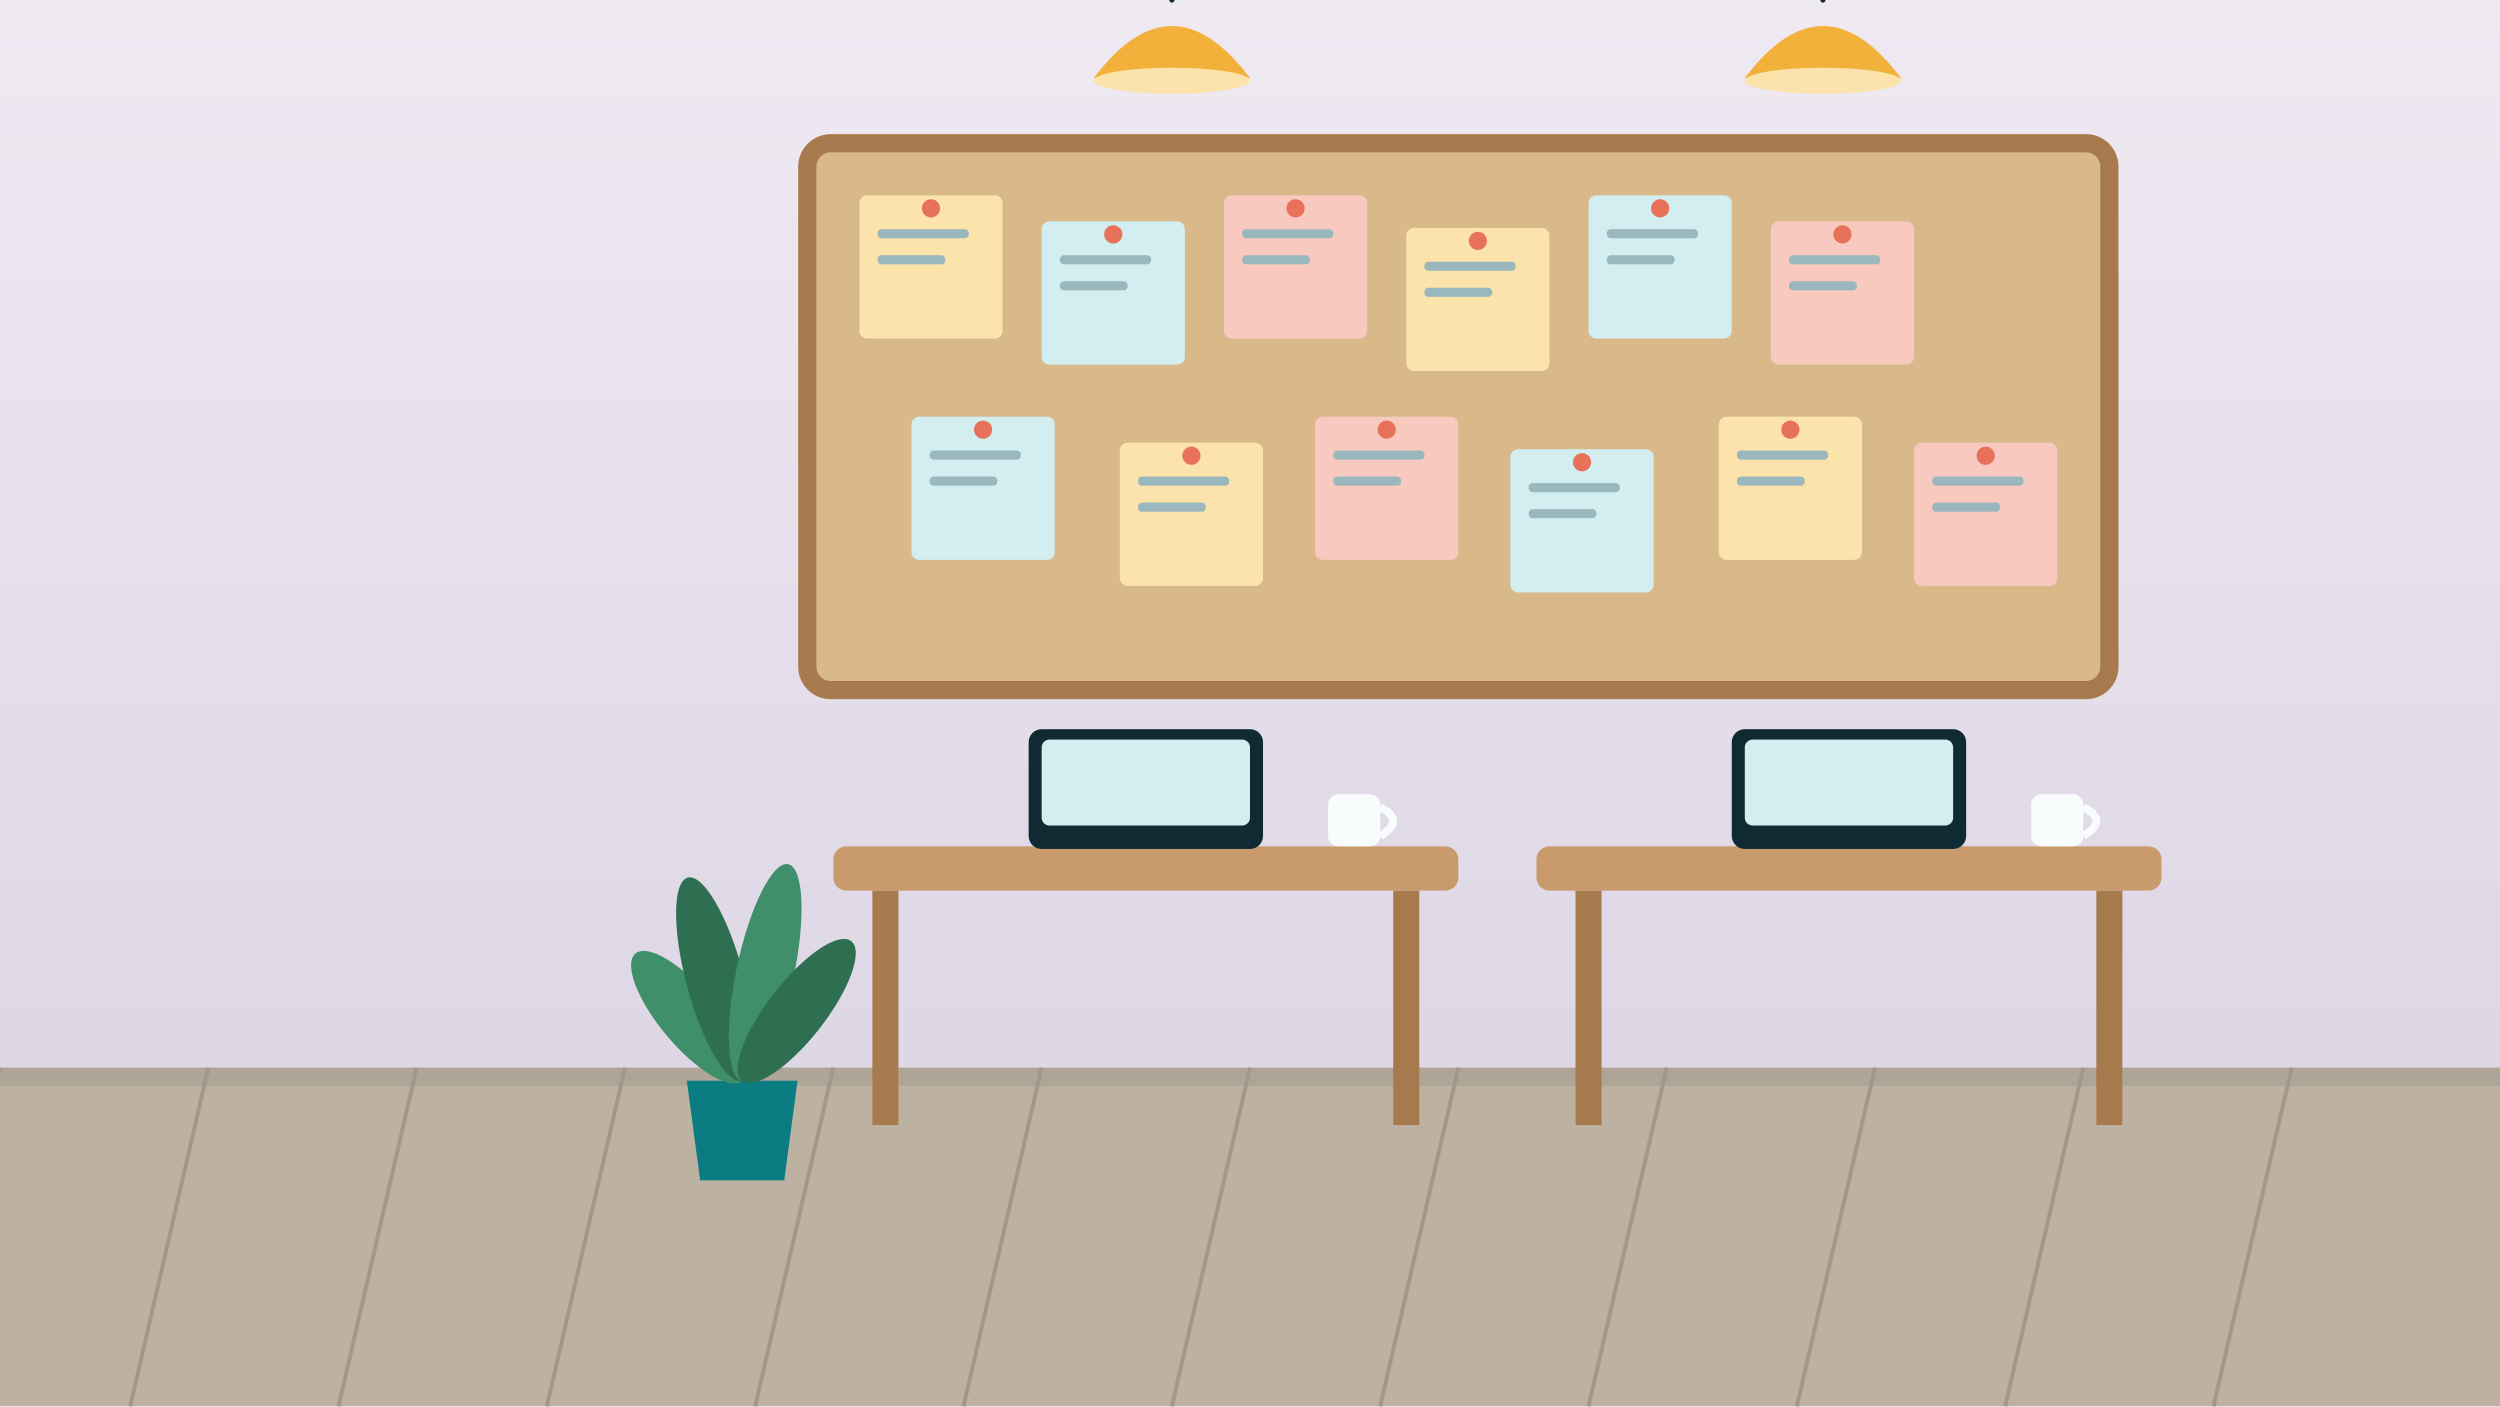
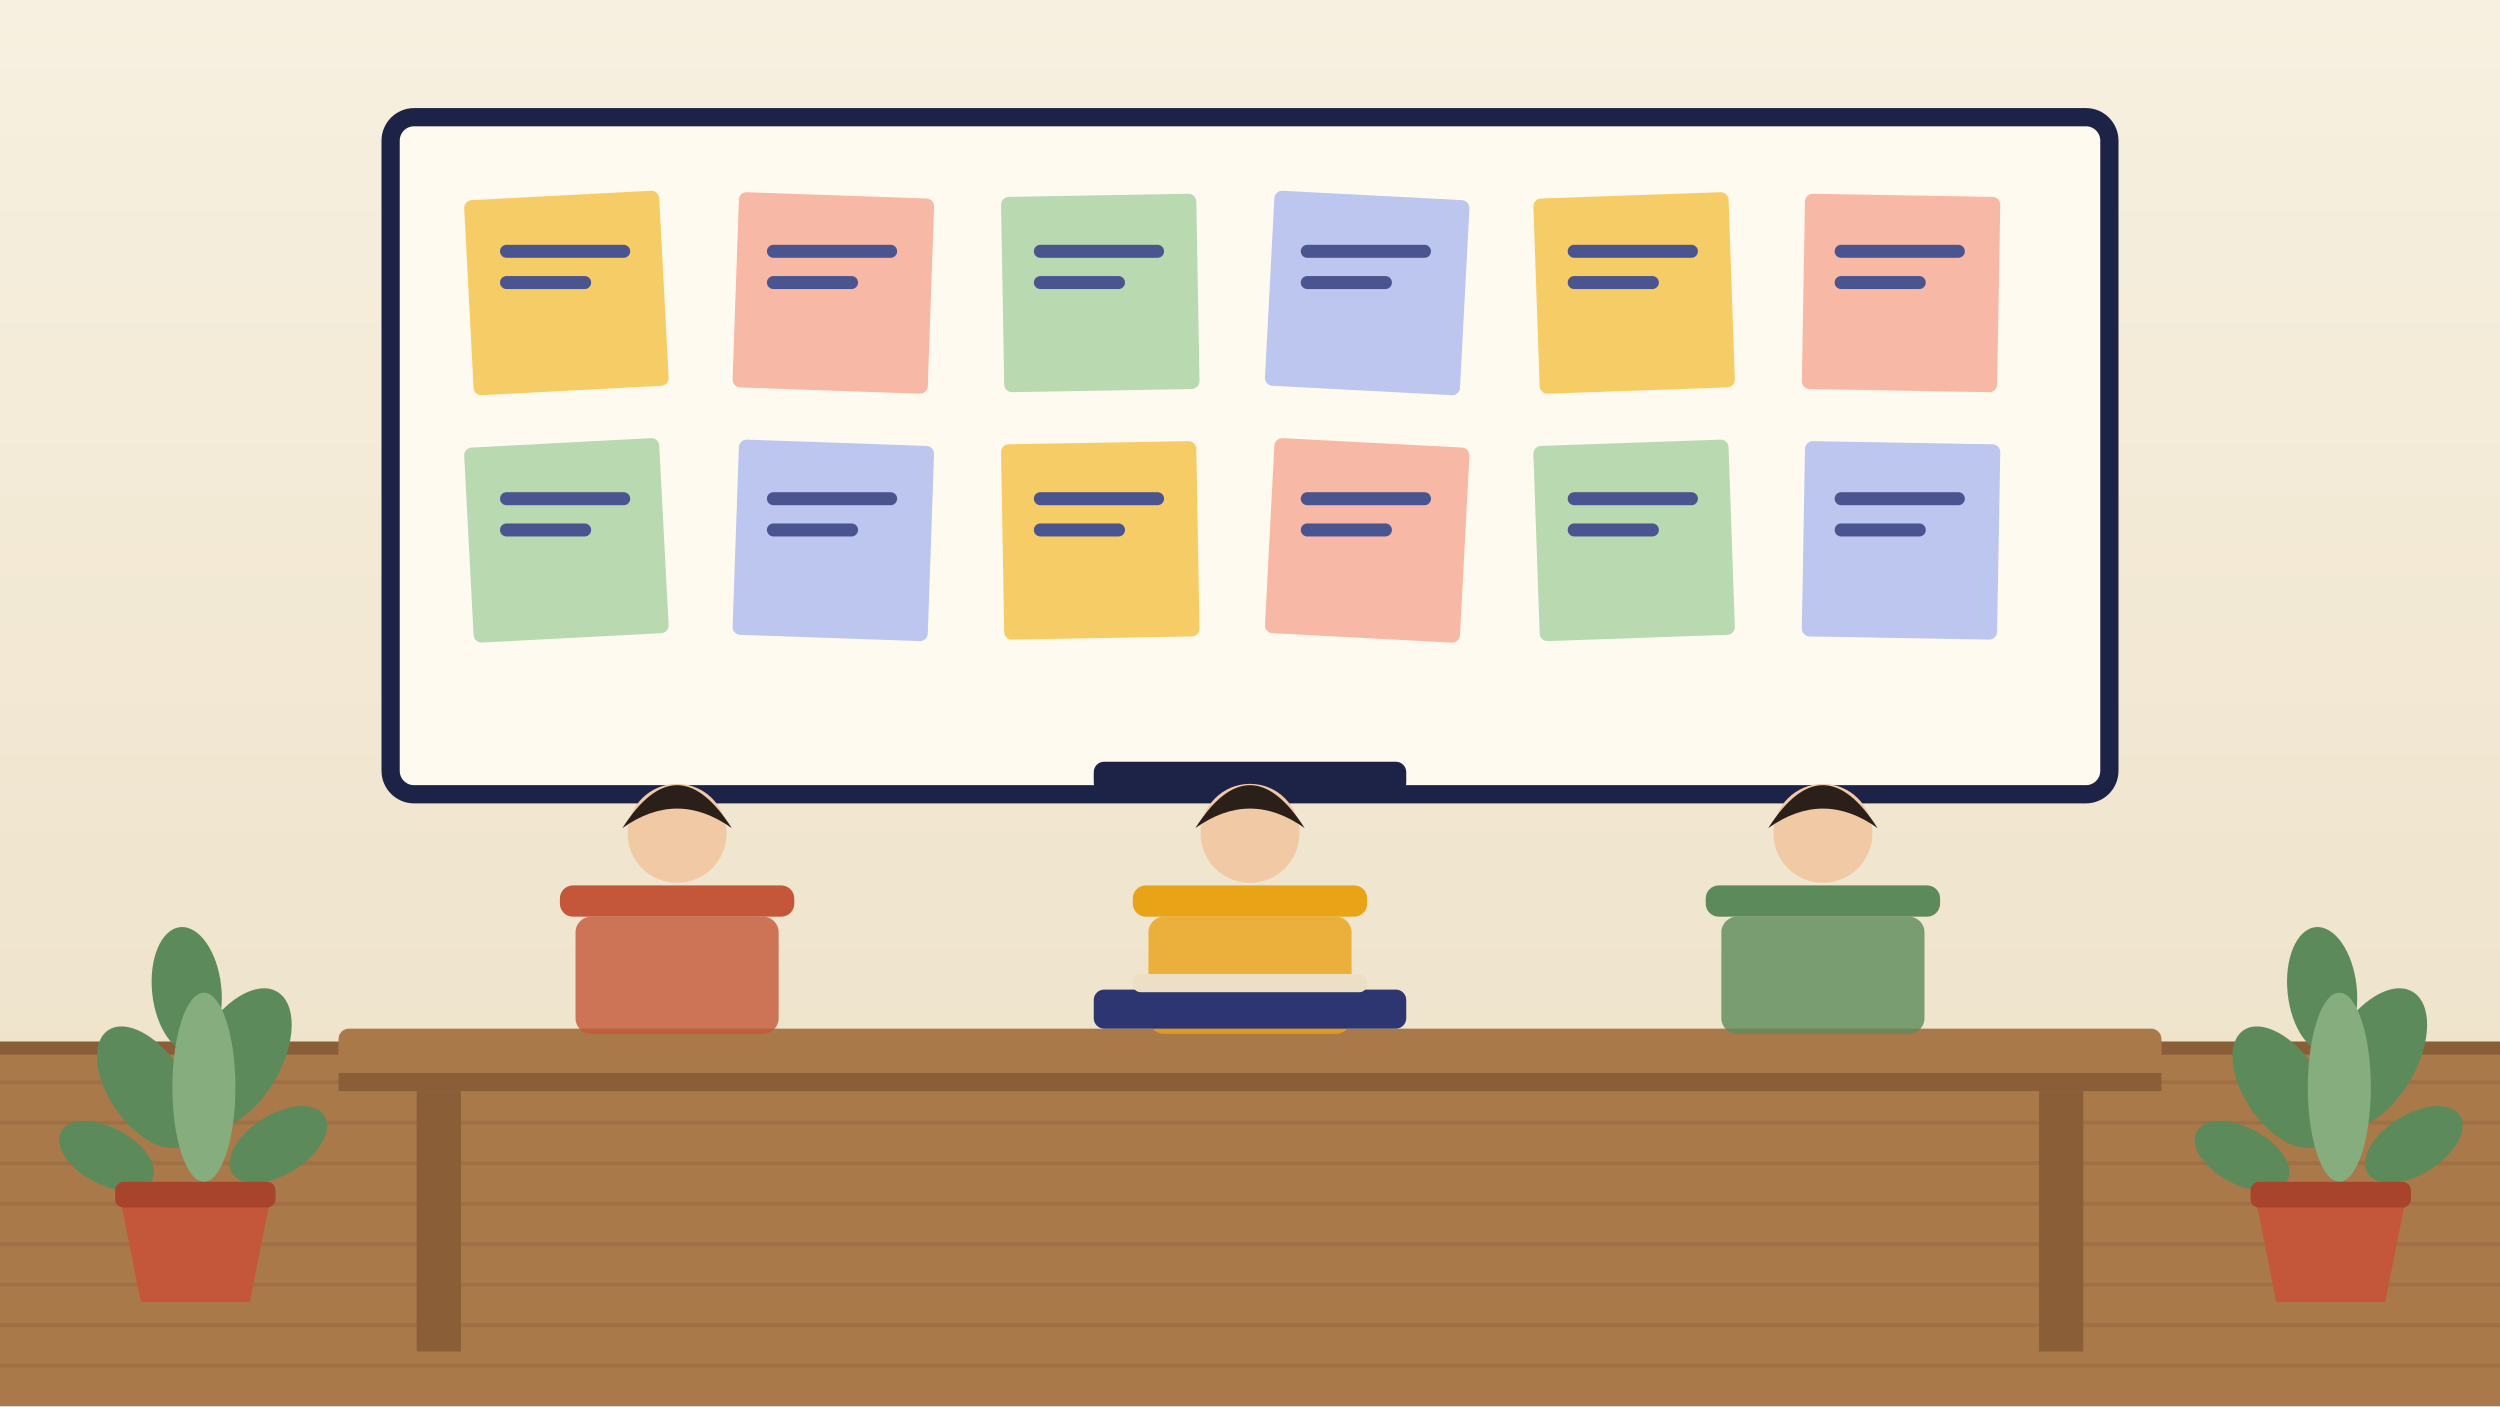
<svg xmlns="http://www.w3.org/2000/svg" viewBox="0 0 1920 1080" width="1920" height="1080">
  <defs>
    <linearGradient id="wall" x1="0" y1="0" x2="0" y2="1">
-       <stop offset="0" stop-color="#efe9f2" />
-       <stop offset="1" stop-color="#d8d2e2" />
+       <stop offset="0" stop-color="#f7f0e0" />
+       <stop offset="1" stop-color="#ecdfc5" />
    </linearGradient>
  </defs>
  <rect x="0" y="0" width="1920" height="1080" rx="0" fill="url(#wall)" />
-   <rect x="0" y="820" width="1920" height="260" rx="0" fill="#bdb2a2" />
-   <line x1="0" y1="820" x2="-60" y2="1080" stroke="#a1978a" stroke-width="3" stroke-linecap="butt" />
-   <line x1="160" y1="820" x2="100" y2="1080" stroke="#a1978a" stroke-width="3" stroke-linecap="butt" />
-   <line x1="320" y1="820" x2="260" y2="1080" stroke="#a1978a" stroke-width="3" stroke-linecap="butt" />
-   <line x1="480" y1="820" x2="420" y2="1080" stroke="#a1978a" stroke-width="3" stroke-linecap="butt" />
-   <line x1="640" y1="820" x2="580" y2="1080" stroke="#a1978a" stroke-width="3" stroke-linecap="butt" />
-   <line x1="800" y1="820" x2="740" y2="1080" stroke="#a1978a" stroke-width="3" stroke-linecap="butt" />
-   <line x1="960" y1="820" x2="900" y2="1080" stroke="#a1978a" stroke-width="3" stroke-linecap="butt" />
-   <line x1="1120" y1="820" x2="1060" y2="1080" stroke="#a1978a" stroke-width="3" stroke-linecap="butt" />
-   <line x1="1280" y1="820" x2="1220" y2="1080" stroke="#a1978a" stroke-width="3" stroke-linecap="butt" />
-   <line x1="1440" y1="820" x2="1380" y2="1080" stroke="#a1978a" stroke-width="3" stroke-linecap="butt" />
-   <line x1="1600" y1="820" x2="1540" y2="1080" stroke="#a1978a" stroke-width="3" stroke-linecap="butt" />
-   <line x1="1760" y1="820" x2="1700" y2="1080" stroke="#a1978a" stroke-width="3" stroke-linecap="butt" />
-   <rect x="0" y="820" width="1920" height="14" rx="0" fill="#a1978a" opacity=".5" />
-   <rect x="620" y="110" width="1000" height="420" rx="18" fill="#d9b88a" stroke="#a67a4c" stroke-width="14" />
-   <rect x="660" y="150" width="110" height="110" rx="6" fill="#fbe3ab" />
-   <rect x="674" y="176" width="70" height="7" rx="3" fill="#9bb7be" />
-   <rect x="674" y="196" width="52" height="7" rx="3" fill="#9bb7be" />
-   <circle cx="715" cy="160" r="7" fill="#e8715a" />
-   <rect x="800" y="170" width="110" height="110" rx="6" fill="#d2eef0" />
-   <rect x="814" y="196" width="70" height="7" rx="3" fill="#9bb7be" />
-   <rect x="814" y="216" width="52" height="7" rx="3" fill="#9bb7be" />
-   <circle cx="855" cy="180" r="7" fill="#e8715a" />
-   <rect x="940" y="150" width="110" height="110" rx="6" fill="#f7c9bf" />
-   <rect x="954" y="176" width="70" height="7" rx="3" fill="#9bb7be" />
-   <rect x="954" y="196" width="52" height="7" rx="3" fill="#9bb7be" />
-   <circle cx="995" cy="160" r="7" fill="#e8715a" />
-   <rect x="1080" y="175" width="110" height="110" rx="6" fill="#fbe3ab" />
-   <rect x="1094" y="201" width="70" height="7" rx="3" fill="#9bb7be" />
-   <rect x="1094" y="221" width="52" height="7" rx="3" fill="#9bb7be" />
-   <circle cx="1135" cy="185" r="7" fill="#e8715a" />
-   <rect x="1220" y="150" width="110" height="110" rx="6" fill="#d2eef0" />
-   <rect x="1234" y="176" width="70" height="7" rx="3" fill="#9bb7be" />
-   <rect x="1234" y="196" width="52" height="7" rx="3" fill="#9bb7be" />
-   <circle cx="1275" cy="160" r="7" fill="#e8715a" />
-   <rect x="1360" y="170" width="110" height="110" rx="6" fill="#f7c9bf" />
-   <rect x="1374" y="196" width="70" height="7" rx="3" fill="#9bb7be" />
-   <rect x="1374" y="216" width="52" height="7" rx="3" fill="#9bb7be" />
-   <circle cx="1415" cy="180" r="7" fill="#e8715a" />
-   <rect x="700" y="320" width="110" height="110" rx="6" fill="#d2eef0" />
-   <rect x="714" y="346" width="70" height="7" rx="3" fill="#9bb7be" />
-   <rect x="714" y="366" width="52" height="7" rx="3" fill="#9bb7be" />
-   <circle cx="755" cy="330" r="7" fill="#e8715a" />
-   <rect x="860" y="340" width="110" height="110" rx="6" fill="#fbe3ab" />
-   <rect x="874" y="366" width="70" height="7" rx="3" fill="#9bb7be" />
-   <rect x="874" y="386" width="52" height="7" rx="3" fill="#9bb7be" />
-   <circle cx="915" cy="350" r="7" fill="#e8715a" />
-   <rect x="1010" y="320" width="110" height="110" rx="6" fill="#f7c9bf" />
-   <rect x="1024" y="346" width="70" height="7" rx="3" fill="#9bb7be" />
-   <rect x="1024" y="366" width="52" height="7" rx="3" fill="#9bb7be" />
-   <circle cx="1065" cy="330" r="7" fill="#e8715a" />
-   <rect x="1160" y="345" width="110" height="110" rx="6" fill="#d2eef0" />
-   <rect x="1174" y="371" width="70" height="7" rx="3" fill="#9bb7be" />
-   <rect x="1174" y="391" width="52" height="7" rx="3" fill="#9bb7be" />
-   <circle cx="1215" cy="355" r="7" fill="#e8715a" />
-   <rect x="1320" y="320" width="110" height="110" rx="6" fill="#fbe3ab" />
-   <rect x="1334" y="346" width="70" height="7" rx="3" fill="#9bb7be" />
-   <rect x="1334" y="366" width="52" height="7" rx="3" fill="#9bb7be" />
-   <circle cx="1375" cy="330" r="7" fill="#e8715a" />
-   <rect x="1470" y="340" width="110" height="110" rx="6" fill="#f7c9bf" />
-   <rect x="1484" y="366" width="70" height="7" rx="3" fill="#9bb7be" />
-   <rect x="1484" y="386" width="52" height="7" rx="3" fill="#9bb7be" />
-   <circle cx="1525" cy="350" r="7" fill="#e8715a" />
-   <rect x="640" y="650" width="480" height="34" rx="10" fill="#c99a6b" />
-   <rect x="670" y="684" width="20" height="180" rx="0" fill="#a67a4c" />
-   <rect x="1070" y="684" width="20" height="180" rx="0" fill="#a67a4c" />
-   <rect x="790" y="560" width="180" height="92" rx="10" fill="#0f2a33" />
-   <rect x="800" y="568" width="160" height="66" rx="6" fill="#d2eef0" />
-   <rect x="1020" y="610" width="40" height="40" rx="8" fill="#f8fcfc" />
-   <path d="M1060 620 Q1080 630 1060 642" fill="none" stroke="#f8fcfc" stroke-width="6" />
-   <rect x="1180" y="650" width="480" height="34" rx="10" fill="#c99a6b" />
-   <rect x="1210" y="684" width="20" height="180" rx="0" fill="#a67a4c" />
-   <rect x="1610" y="684" width="20" height="180" rx="0" fill="#a67a4c" />
-   <rect x="1330" y="560" width="180" height="92" rx="10" fill="#0f2a33" />
-   <rect x="1340" y="568" width="160" height="66" rx="6" fill="#d2eef0" />
-   <rect x="1560" y="610" width="40" height="40" rx="8" fill="#f8fcfc" />
-   <path d="M1600 620 Q1620 630 1600 642" fill="none" stroke="#f8fcfc" stroke-width="6" />
-   <g transform="translate(570 830) scale(0.85)">
-     <path d="M-50 0 L50 0 L38 90 L-38 90 Z" fill="#0b7d82" stroke="none" stroke-width="0" />
-     <g transform="rotate(-40)">
-       <ellipse cx="0" cy="-75.0" rx="26" ry="75.0" fill="#3f8f6b" />
-     </g>
-     <g transform="rotate(-15)">
-       <ellipse cx="0" cy="-95.0" rx="26" ry="95.0" fill="#2e6f52" />
-     </g>
-     <g transform="rotate(12)">
-       <ellipse cx="0" cy="-100.0" rx="26" ry="100.0" fill="#3f8f6b" />
-     </g>
-     <g transform="rotate(38)">
-       <ellipse cx="0" cy="-80.0" rx="26" ry="80.0" fill="#2e6f52" />
-     </g>
-   </g>
-   <line x1="900" y1="0" x2="900" y2="0" stroke="#0f2a33" stroke-width="4" stroke-linecap="round" />
-   <path d="M840 60 Q900 -20 960 60 Z" fill="#f2b13a" stroke="none" stroke-width="0" />
-   <ellipse cx="900" cy="62" rx="60" ry="10" fill="#fbe3ab" />
-   <line x1="1400" y1="0" x2="1400" y2="0" stroke="#0f2a33" stroke-width="4" stroke-linecap="round" />
-   <path d="M1340 60 Q1400 -20 1460 60 Z" fill="#f2b13a" stroke="none" stroke-width="0" />
-   <ellipse cx="1400" cy="62" rx="60" ry="10" fill="#fbe3ab" />
+   <rect x="300" y="90" width="1320" height="520" rx="18" fill="#fffaf0" />
+   <rect x="300" y="90" width="1320" height="520" rx="18" fill="none" stroke="#1d2347" stroke-width="14" />
+   <rect x="360" y="150" width="150" height="150" rx="6" fill="#f6cc66" transform="rotate(-3 435 225)" />
+   <rect x="384" y="188" width="100" height="10" rx="5" fill="#4a548f" />
+   <rect x="384" y="212" width="70" height="10" rx="5" fill="#4a548f" />
+   <rect x="565" y="150" width="150" height="150" rx="6" fill="#f7b8a5" transform="rotate(2 640 225)" />
+   <rect x="589" y="188" width="100" height="10" rx="5" fill="#4a548f" />
+   <rect x="589" y="212" width="70" height="10" rx="5" fill="#4a548f" />
+   <rect x="770" y="150" width="150" height="150" rx="6" fill="#b9d9b0" transform="rotate(-1 845 225)" />
+   <rect x="794" y="188" width="100" height="10" rx="5" fill="#4a548f" />
+   <rect x="794" y="212" width="70" height="10" rx="5" fill="#4a548f" />
+   <rect x="975" y="150" width="150" height="150" rx="6" fill="#bcc6ee" transform="rotate(3 1050 225)" />
+   <rect x="999" y="188" width="100" height="10" rx="5" fill="#4a548f" />
+   <rect x="999" y="212" width="70" height="10" rx="5" fill="#4a548f" />
+   <rect x="1180" y="150" width="150" height="150" rx="6" fill="#f6cc66" transform="rotate(-2 1255 225)" />
+   <rect x="1204" y="188" width="100" height="10" rx="5" fill="#4a548f" />
+   <rect x="1204" y="212" width="70" height="10" rx="5" fill="#4a548f" />
+   <rect x="1385" y="150" width="150" height="150" rx="6" fill="#f7b8a5" transform="rotate(1 1460 225)" />
+   <rect x="1409" y="188" width="100" height="10" rx="5" fill="#4a548f" />
+   <rect x="1409" y="212" width="70" height="10" rx="5" fill="#4a548f" />
+   <rect x="360" y="340" width="150" height="150" rx="6" fill="#b9d9b0" transform="rotate(-3 435 415)" />
+   <rect x="384" y="378" width="100" height="10" rx="5" fill="#4a548f" />
+   <rect x="384" y="402" width="70" height="10" rx="5" fill="#4a548f" />
+   <rect x="565" y="340" width="150" height="150" rx="6" fill="#bcc6ee" transform="rotate(2 640 415)" />
+   <rect x="589" y="378" width="100" height="10" rx="5" fill="#4a548f" />
+   <rect x="589" y="402" width="70" height="10" rx="5" fill="#4a548f" />
+   <rect x="770" y="340" width="150" height="150" rx="6" fill="#f6cc66" transform="rotate(-1 845 415)" />
+   <rect x="794" y="378" width="100" height="10" rx="5" fill="#4a548f" />
+   <rect x="794" y="402" width="70" height="10" rx="5" fill="#4a548f" />
+   <rect x="975" y="340" width="150" height="150" rx="6" fill="#f7b8a5" transform="rotate(3 1050 415)" />
+   <rect x="999" y="378" width="100" height="10" rx="5" fill="#4a548f" />
+   <rect x="999" y="402" width="70" height="10" rx="5" fill="#4a548f" />
+   <rect x="1180" y="340" width="150" height="150" rx="6" fill="#b9d9b0" transform="rotate(-2 1255 415)" />
+   <rect x="1204" y="378" width="100" height="10" rx="5" fill="#4a548f" />
+   <rect x="1204" y="402" width="70" height="10" rx="5" fill="#4a548f" />
+   <rect x="1385" y="340" width="150" height="150" rx="6" fill="#bcc6ee" transform="rotate(1 1460 415)" />
+   <rect x="1409" y="378" width="100" height="10" rx="5" fill="#4a548f" />
+   <rect x="1409" y="402" width="70" height="10" rx="5" fill="#4a548f" />
+   <rect x="840" y="585" width="240" height="24" rx="8" fill="#1d2347" />
+   <rect x="0" y="800" width="1920" height="280" rx="0" fill="#a9794a" />
+   <rect x="0" y="800" width="1920" height="10" rx="0" fill="#8a5f38" />
+   <line x1="0" y1="831.111" x2="1920" y2="831.111" stroke="#8a5f38" stroke-width="3" stroke-linecap="round" opacity=".35" />
+   <line x1="0" y1="862.222" x2="1920" y2="862.222" stroke="#8a5f38" stroke-width="3" stroke-linecap="round" opacity=".35" />
+   <line x1="0" y1="893.333" x2="1920" y2="893.333" stroke="#8a5f38" stroke-width="3" stroke-linecap="round" opacity=".35" />
+   <line x1="0" y1="924.444" x2="1920" y2="924.444" stroke="#8a5f38" stroke-width="3" stroke-linecap="round" opacity=".35" />
+   <line x1="0" y1="955.556" x2="1920" y2="955.556" stroke="#8a5f38" stroke-width="3" stroke-linecap="round" opacity=".35" />
+   <line x1="0" y1="986.667" x2="1920" y2="986.667" stroke="#8a5f38" stroke-width="3" stroke-linecap="round" opacity=".35" />
+   <line x1="0" y1="1017.778" x2="1920" y2="1017.778" stroke="#8a5f38" stroke-width="3" stroke-linecap="round" opacity=".35" />
+   <line x1="0" y1="1048.889" x2="1920" y2="1048.889" stroke="#8a5f38" stroke-width="3" stroke-linecap="round" opacity=".35" />
+   <rect x="260" y="790" width="1400" height="34" rx="8" fill="#a9794a" />
+   <rect x="260" y="824" width="1400" height="14" rx="0" fill="#8a5f38" />
+   <rect x="320" y="838" width="34" height="200" rx="0" fill="#8a5f38" />
+   <rect x="1566" y="838" width="34" height="200" rx="0" fill="#8a5f38" />
+   <rect x="430" y="680" width="180" height="24" rx="10" fill="#c4573a" />
+   <rect x="442" y="704" width="156" height="90" rx="12" fill="#c4573a" opacity=".8" />
+   <circle cx="520" cy="640" r="38" fill="#f1c9a5" />
+   <path d="M478 636 Q520 570 562 636 Q520 606 478 636 Z" fill="#2b1f1a" />
+   <rect x="870" y="680" width="180" height="24" rx="10" fill="#e8a317" />
+   <rect x="882" y="704" width="156" height="90" rx="12" fill="#e8a317" opacity=".8" />
+   <circle cx="960" cy="640" r="38" fill="#f1c9a5" />
+   <path d="M918 636 Q960 570 1002 636 Q960 606 918 636 Z" fill="#2b1f1a" />
+   <rect x="1310" y="680" width="180" height="24" rx="10" fill="#5c8a5a" />
+   <rect x="1322" y="704" width="156" height="90" rx="12" fill="#5c8a5a" opacity=".8" />
+   <circle cx="1400" cy="640" r="38" fill="#f1c9a5" />
+   <path d="M1358 636 Q1400 570 1442 636 Q1400 606 1358 636 Z" fill="#2b1f1a" />
+   <rect x="840" y="760" width="240" height="30" rx="8" fill="#2d3670" />
+   <rect x="870" y="748" width="180" height="14" rx="6" fill="#ecdfc5" />
+   <ellipse cx="112.6" cy="835.0" rx="29.04" ry="52.8" fill="#5c8a5a" transform="rotate(-34 112.6 835.0)" />
+   <ellipse cx="183.0" cy="813.0" rx="32.67" ry="59.4" fill="#5c8a5a" transform="rotate(30 183.0 813.0)" />
+   <ellipse cx="143.4" cy="760.2" rx="26.62" ry="48.4" fill="#5c8a5a" transform="rotate(-6 143.4 760.2)" />
+   <ellipse cx="213.8" cy="879.0" rx="22.99" ry="41.8" fill="#5c8a5a" transform="rotate(58 213.8 879.0)" />
+   <ellipse cx="81.8" cy="887.8" rx="21.78" ry="39.6" fill="#5c8a5a" transform="rotate(-62 81.8 887.8)" />
+   <ellipse cx="156.6" cy="835.0" rx="24.2" ry="72.6" fill="#86ad7e" />
+   <path d="M92.8 923.0 L207.2 923.0 L191.8 1000 L108.2 1000 Z" fill="#c4573a" />
+   <rect x="88.4" y="907.6" width="123.2" height="19.8" rx="6.6" fill="#a8442b" />
+   <ellipse cx="1752.6" cy="835.0" rx="29.04" ry="52.8" fill="#5c8a5a" transform="rotate(-34 1752.6 835.0)" />
+   <ellipse cx="1823.0" cy="813.0" rx="32.67" ry="59.4" fill="#5c8a5a" transform="rotate(30 1823.0 813.0)" />
+   <ellipse cx="1783.4" cy="760.2" rx="26.62" ry="48.4" fill="#5c8a5a" transform="rotate(-6 1783.4 760.2)" />
+   <ellipse cx="1853.8" cy="879.0" rx="22.99" ry="41.8" fill="#5c8a5a" transform="rotate(58 1853.8 879.0)" />
+   <ellipse cx="1721.8" cy="887.8" rx="21.78" ry="39.6" fill="#5c8a5a" transform="rotate(-62 1721.8 887.8)" />
+   <ellipse cx="1796.6" cy="835.0" rx="24.2" ry="72.6" fill="#86ad7e" />
+   <path d="M1732.8 923.0 L1847.2 923.0 L1831.8 1000 L1748.2 1000 Z" fill="#c4573a" />
+   <rect x="1728.4" y="907.6" width="123.2" height="19.8" rx="6.6" fill="#a8442b" />
</svg>
